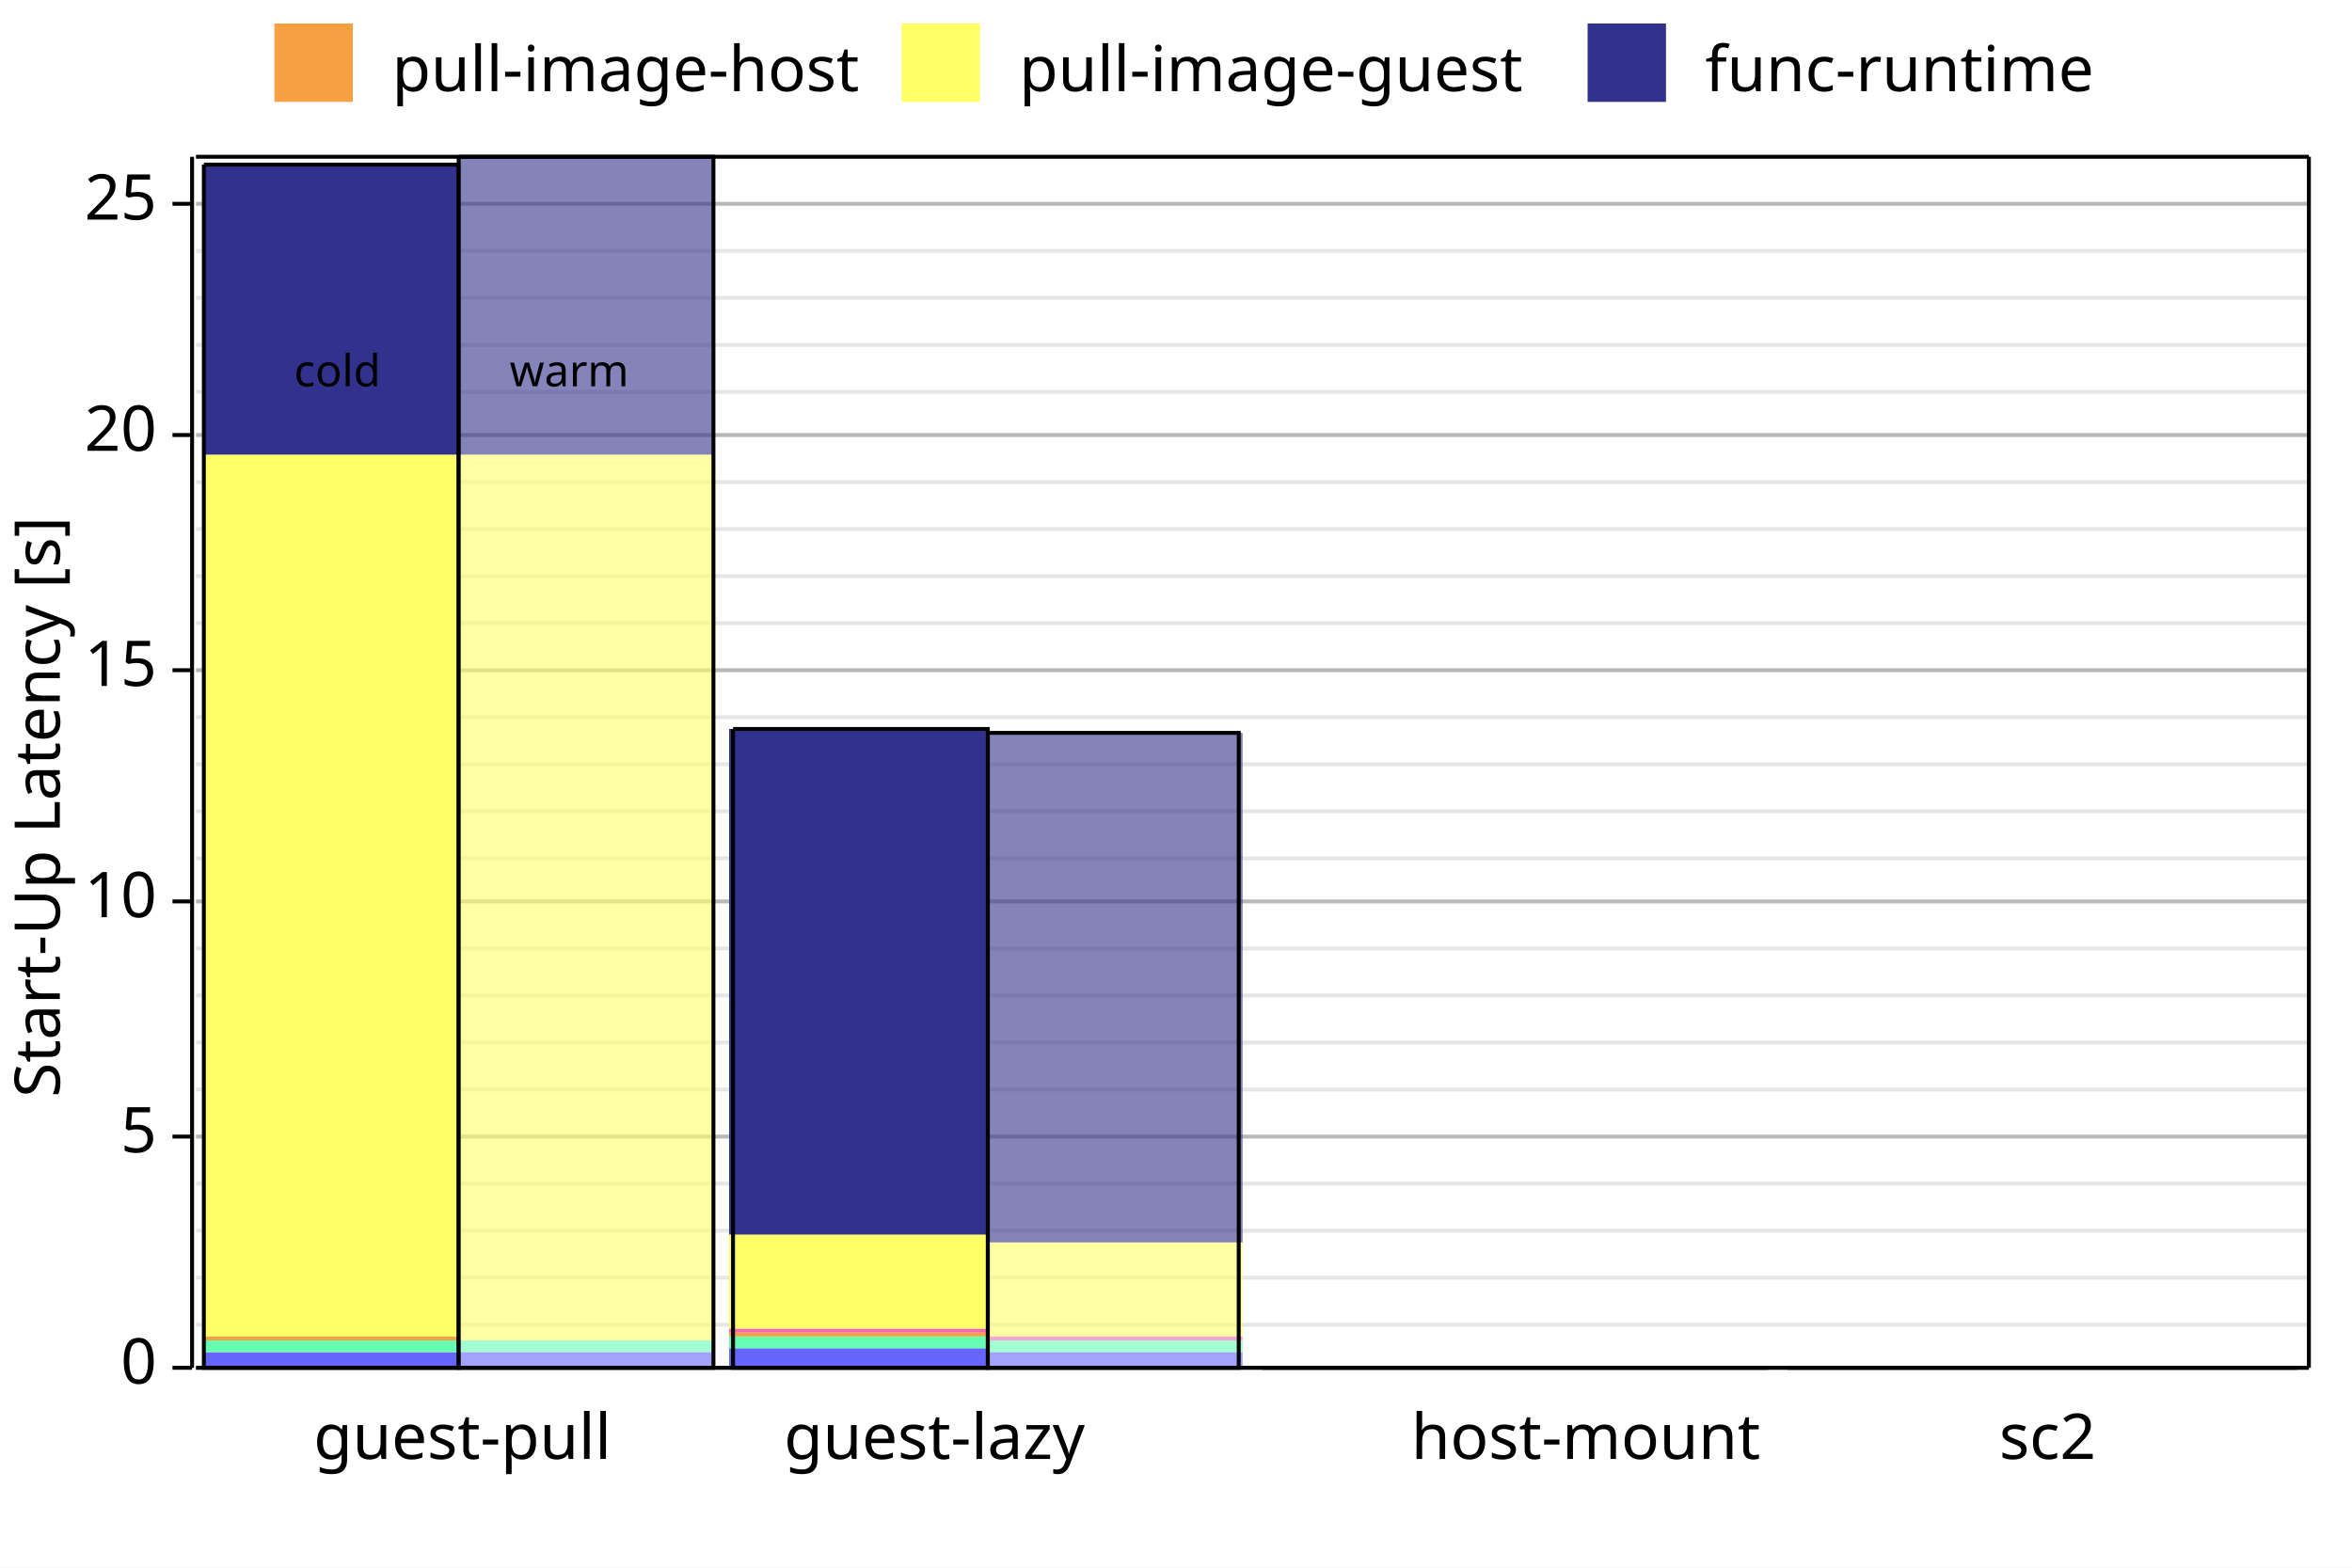
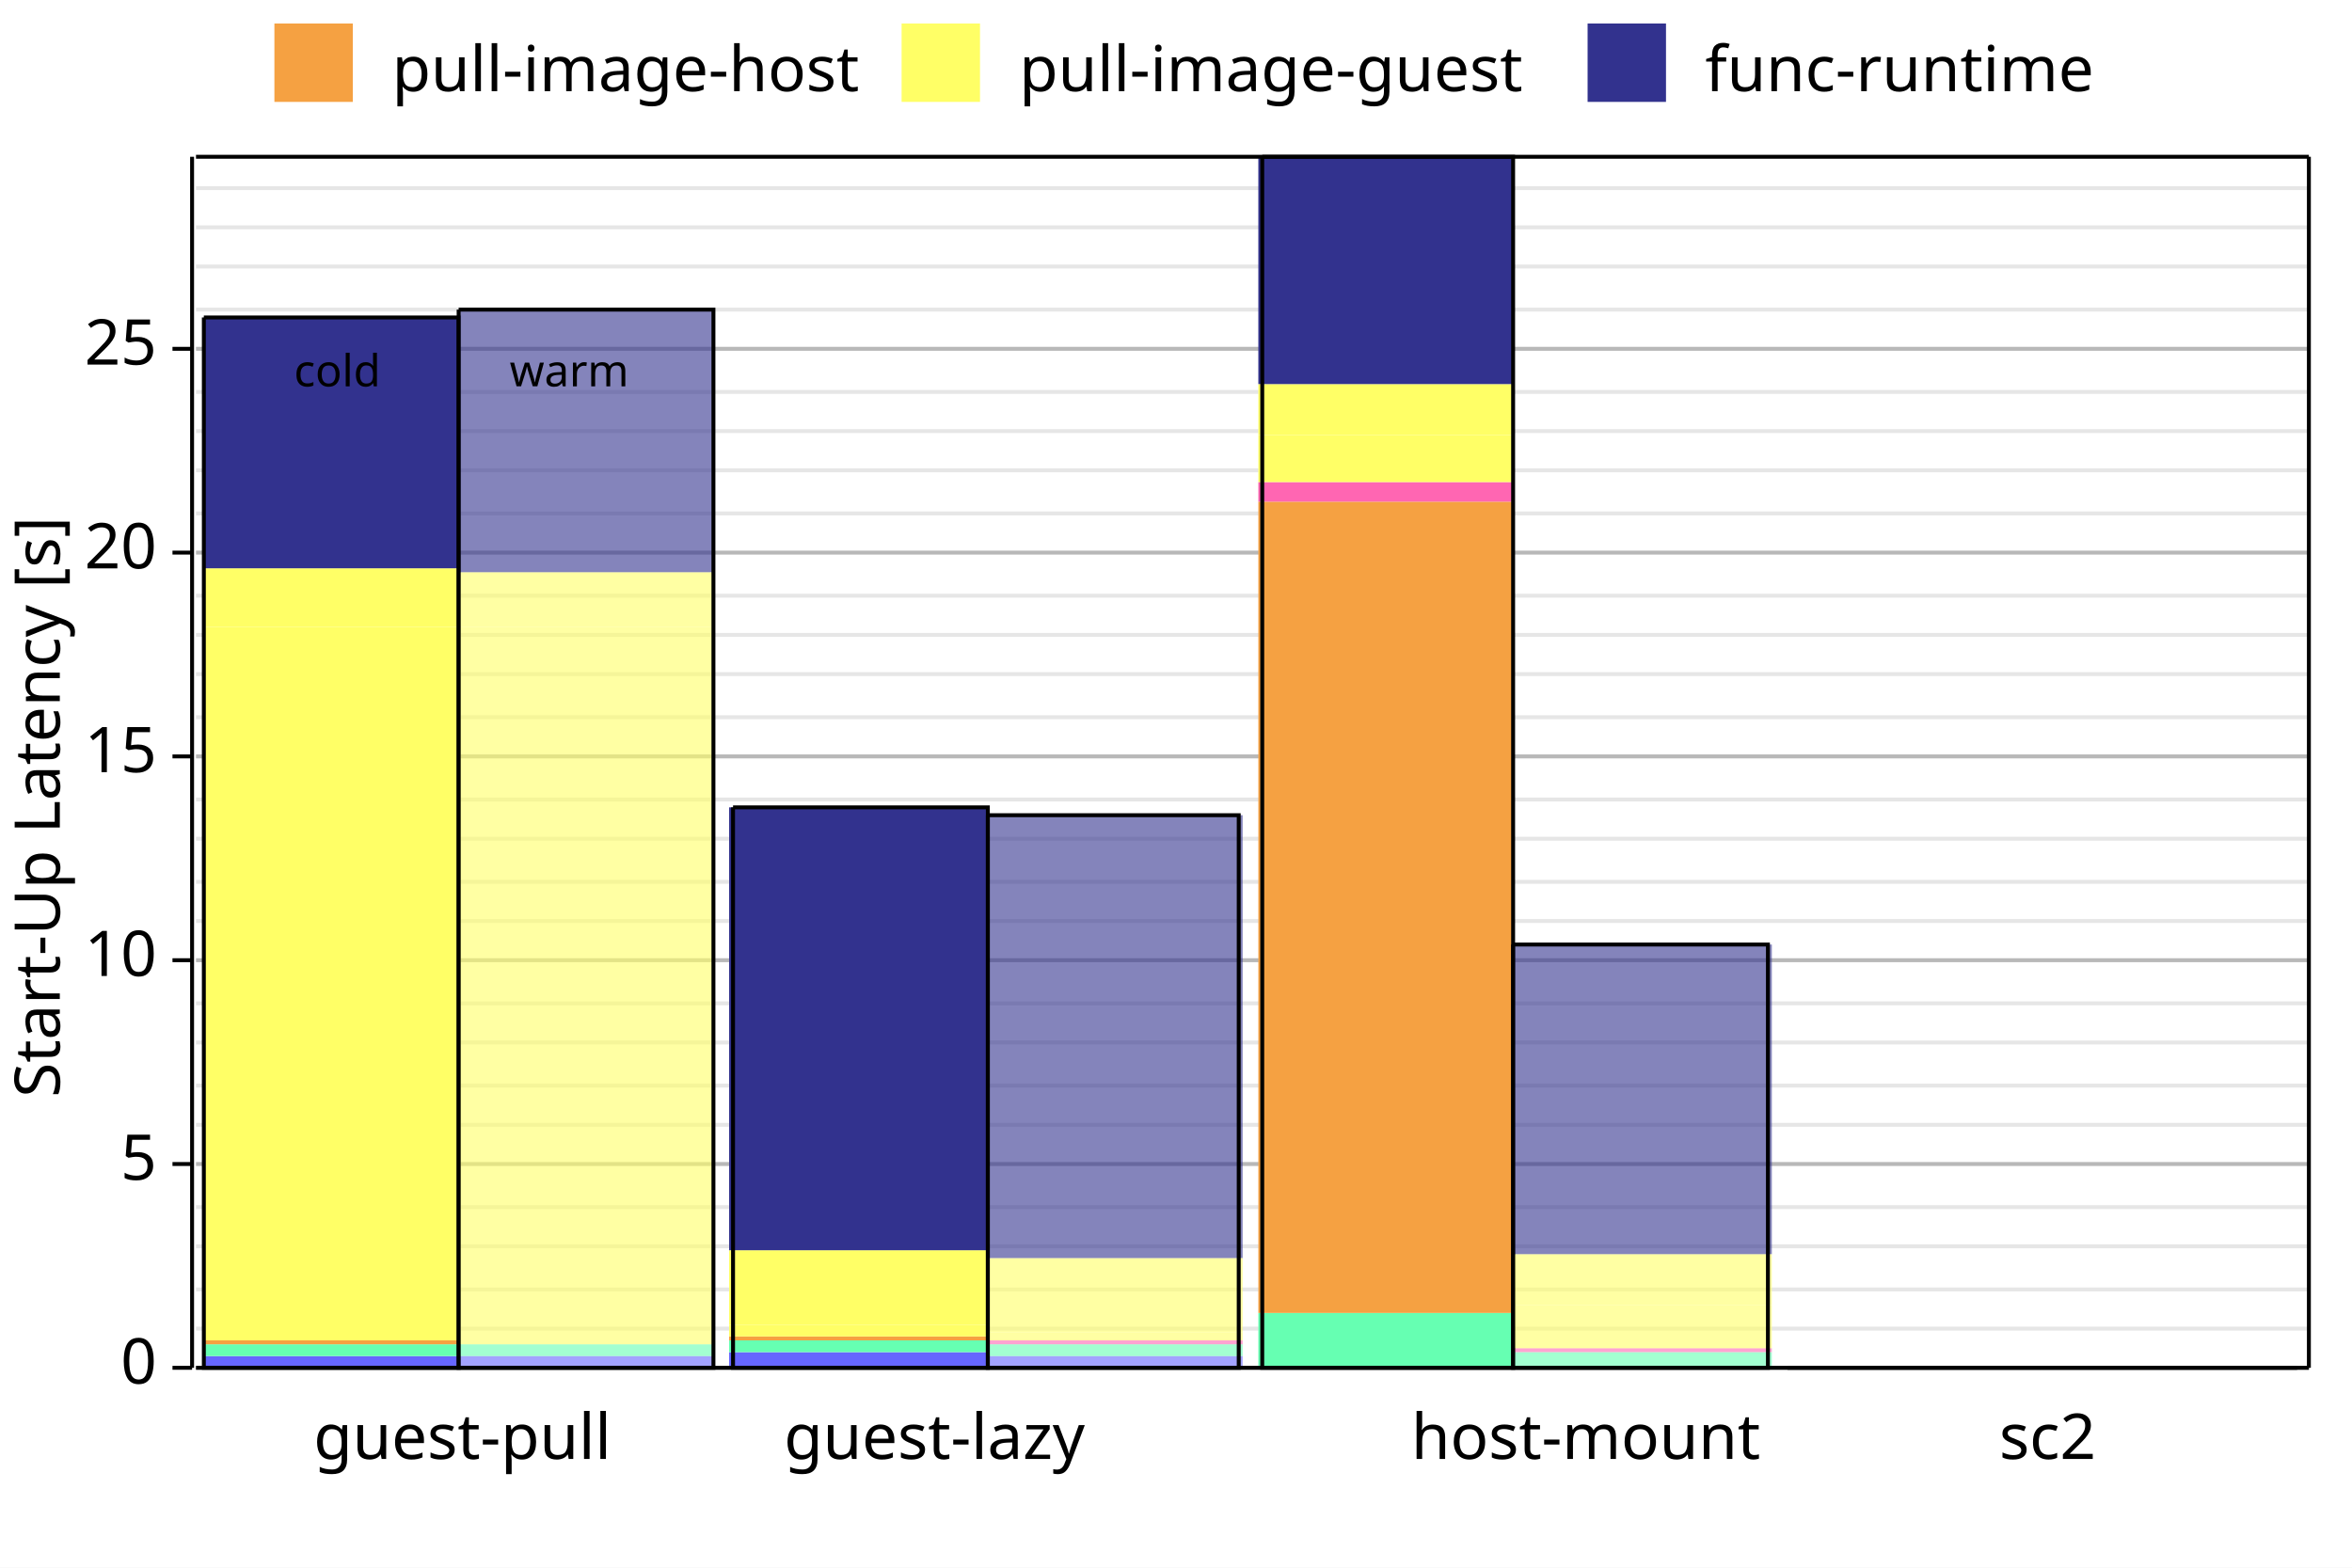
<svg xmlns="http://www.w3.org/2000/svg" width="600" height="400" viewBox="0 0 600 400">
  <rect x="0" y="0" width="600" height="400" opacity="1" fill="#FFFFFF" stroke="none" />
  <line opacity="0.1" stroke="#000000" stroke-width="1" x1="50" y1="349" x2="589" y2="349" />
-   <line opacity="0.1" stroke="#000000" stroke-width="1" x1="50" y1="338" x2="589" y2="338" />
-   <line opacity="0.1" stroke="#000000" stroke-width="1" x1="50" y1="326" x2="589" y2="326" />
-   <line opacity="0.1" stroke="#000000" stroke-width="1" x1="50" y1="314" x2="589" y2="314" />
-   <line opacity="0.1" stroke="#000000" stroke-width="1" x1="50" y1="302" x2="589" y2="302" />
-   <line opacity="0.1" stroke="#000000" stroke-width="1" x1="50" y1="290" x2="589" y2="290" />
-   <line opacity="0.1" stroke="#000000" stroke-width="1" x1="50" y1="278" x2="589" y2="278" />
+   <line opacity="0.1" stroke="#000000" stroke-width="1" x1="50" y1="339" x2="589" y2="339" />
+   <line opacity="0.1" stroke="#000000" stroke-width="1" x1="50" y1="329" x2="589" y2="329" />
+   <line opacity="0.1" stroke="#000000" stroke-width="1" x1="50" y1="318" x2="589" y2="318" />
+   <line opacity="0.1" stroke="#000000" stroke-width="1" x1="50" y1="308" x2="589" y2="308" />
+   <line opacity="0.1" stroke="#000000" stroke-width="1" x1="50" y1="297" x2="589" y2="297" />
+   <line opacity="0.1" stroke="#000000" stroke-width="1" x1="50" y1="287" x2="589" y2="287" />
+   <line opacity="0.1" stroke="#000000" stroke-width="1" x1="50" y1="277" x2="589" y2="277" />
  <line opacity="0.1" stroke="#000000" stroke-width="1" x1="50" y1="266" x2="589" y2="266" />
-   <line opacity="0.1" stroke="#000000" stroke-width="1" x1="50" y1="254" x2="589" y2="254" />
-   <line opacity="0.1" stroke="#000000" stroke-width="1" x1="50" y1="242" x2="589" y2="242" />
-   <line opacity="0.1" stroke="#000000" stroke-width="1" x1="50" y1="230" x2="589" y2="230" />
-   <line opacity="0.1" stroke="#000000" stroke-width="1" x1="50" y1="219" x2="589" y2="219" />
-   <line opacity="0.1" stroke="#000000" stroke-width="1" x1="50" y1="207" x2="589" y2="207" />
-   <line opacity="0.1" stroke="#000000" stroke-width="1" x1="50" y1="195" x2="589" y2="195" />
+   <line opacity="0.1" stroke="#000000" stroke-width="1" x1="50" y1="256" x2="589" y2="256" />
+   <line opacity="0.1" stroke="#000000" stroke-width="1" x1="50" y1="245" x2="589" y2="245" />
+   <line opacity="0.1" stroke="#000000" stroke-width="1" x1="50" y1="235" x2="589" y2="235" />
+   <line opacity="0.1" stroke="#000000" stroke-width="1" x1="50" y1="225" x2="589" y2="225" />
+   <line opacity="0.1" stroke="#000000" stroke-width="1" x1="50" y1="214" x2="589" y2="214" />
+   <line opacity="0.1" stroke="#000000" stroke-width="1" x1="50" y1="204" x2="589" y2="204" />
+   <line opacity="0.1" stroke="#000000" stroke-width="1" x1="50" y1="193" x2="589" y2="193" />
  <line opacity="0.1" stroke="#000000" stroke-width="1" x1="50" y1="183" x2="589" y2="183" />
-   <line opacity="0.1" stroke="#000000" stroke-width="1" x1="50" y1="171" x2="589" y2="171" />
-   <line opacity="0.1" stroke="#000000" stroke-width="1" x1="50" y1="159" x2="589" y2="159" />
-   <line opacity="0.1" stroke="#000000" stroke-width="1" x1="50" y1="147" x2="589" y2="147" />
-   <line opacity="0.1" stroke="#000000" stroke-width="1" x1="50" y1="135" x2="589" y2="135" />
-   <line opacity="0.1" stroke="#000000" stroke-width="1" x1="50" y1="123" x2="589" y2="123" />
-   <line opacity="0.1" stroke="#000000" stroke-width="1" x1="50" y1="111" x2="589" y2="111" />
+   <line opacity="0.1" stroke="#000000" stroke-width="1" x1="50" y1="172" x2="589" y2="172" />
+   <line opacity="0.1" stroke="#000000" stroke-width="1" x1="50" y1="162" x2="589" y2="162" />
+   <line opacity="0.1" stroke="#000000" stroke-width="1" x1="50" y1="152" x2="589" y2="152" />
+   <line opacity="0.1" stroke="#000000" stroke-width="1" x1="50" y1="141" x2="589" y2="141" />
+   <line opacity="0.1" stroke="#000000" stroke-width="1" x1="50" y1="131" x2="589" y2="131" />
+   <line opacity="0.1" stroke="#000000" stroke-width="1" x1="50" y1="120" x2="589" y2="120" />
+   <line opacity="0.1" stroke="#000000" stroke-width="1" x1="50" y1="110" x2="589" y2="110" />
  <line opacity="0.1" stroke="#000000" stroke-width="1" x1="50" y1="100" x2="589" y2="100" />
-   <line opacity="0.1" stroke="#000000" stroke-width="1" x1="50" y1="88" x2="589" y2="88" />
-   <line opacity="0.1" stroke="#000000" stroke-width="1" x1="50" y1="76" x2="589" y2="76" />
-   <line opacity="0.1" stroke="#000000" stroke-width="1" x1="50" y1="64" x2="589" y2="64" />
-   <line opacity="0.1" stroke="#000000" stroke-width="1" x1="50" y1="52" x2="589" y2="52" />
+   <line opacity="0.1" stroke="#000000" stroke-width="1" x1="50" y1="89" x2="589" y2="89" />
+   <line opacity="0.1" stroke="#000000" stroke-width="1" x1="50" y1="79" x2="589" y2="79" />
+   <line opacity="0.1" stroke="#000000" stroke-width="1" x1="50" y1="68" x2="589" y2="68" />
+   <line opacity="0.1" stroke="#000000" stroke-width="1" x1="50" y1="58" x2="589" y2="58" />
+   <line opacity="0.1" stroke="#000000" stroke-width="1" x1="50" y1="48" x2="589" y2="48" />
  <line opacity="0.2" stroke="#000000" stroke-width="1" x1="50" y1="349" x2="589" y2="349" />
-   <line opacity="0.2" stroke="#000000" stroke-width="1" x1="50" y1="290" x2="589" y2="290" />
-   <line opacity="0.2" stroke="#000000" stroke-width="1" x1="50" y1="230" x2="589" y2="230" />
-   <line opacity="0.2" stroke="#000000" stroke-width="1" x1="50" y1="171" x2="589" y2="171" />
-   <line opacity="0.2" stroke="#000000" stroke-width="1" x1="50" y1="111" x2="589" y2="111" />
-   <line opacity="0.2" stroke="#000000" stroke-width="1" x1="50" y1="52" x2="589" y2="52" />
+   <line opacity="0.2" stroke="#000000" stroke-width="1" x1="50" y1="297" x2="589" y2="297" />
+   <line opacity="0.2" stroke="#000000" stroke-width="1" x1="50" y1="245" x2="589" y2="245" />
+   <line opacity="0.2" stroke="#000000" stroke-width="1" x1="50" y1="193" x2="589" y2="193" />
+   <line opacity="0.2" stroke="#000000" stroke-width="1" x1="50" y1="141" x2="589" y2="141" />
+   <line opacity="0.2" stroke="#000000" stroke-width="1" x1="50" y1="89" x2="589" y2="89" />
  <polyline fill="none" opacity="1" stroke="#000000" stroke-width="1" points="49,40 49,349 " />
  <text x="40" y="349" dy="0.5ex" text-anchor="end" font-family="sans-serif" font-size="16.129" opacity="1" fill="#000000">
0
</text>
  <polyline fill="none" opacity="1" stroke="#000000" stroke-width="1" points="44,349 49,349 " />
-   <text x="40" y="290" dy="0.5ex" text-anchor="end" font-family="sans-serif" font-size="16.129" opacity="1" fill="#000000">
+   <text x="40" y="297" dy="0.5ex" text-anchor="end" font-family="sans-serif" font-size="16.129" opacity="1" fill="#000000">
5
</text>
-   <polyline fill="none" opacity="1" stroke="#000000" stroke-width="1" points="44,290 49,290 " />
-   <text x="40" y="230" dy="0.5ex" text-anchor="end" font-family="sans-serif" font-size="16.129" opacity="1" fill="#000000">
+   <polyline fill="none" opacity="1" stroke="#000000" stroke-width="1" points="44,297 49,297 " />
+   <text x="40" y="245" dy="0.5ex" text-anchor="end" font-family="sans-serif" font-size="16.129" opacity="1" fill="#000000">
10
</text>
-   <polyline fill="none" opacity="1" stroke="#000000" stroke-width="1" points="44,230 49,230 " />
-   <text x="40" y="171" dy="0.5ex" text-anchor="end" font-family="sans-serif" font-size="16.129" opacity="1" fill="#000000">
+   <polyline fill="none" opacity="1" stroke="#000000" stroke-width="1" points="44,245 49,245 " />
+   <text x="40" y="193" dy="0.5ex" text-anchor="end" font-family="sans-serif" font-size="16.129" opacity="1" fill="#000000">
15
</text>
-   <polyline fill="none" opacity="1" stroke="#000000" stroke-width="1" points="44,171 49,171 " />
-   <text x="40" y="111" dy="0.5ex" text-anchor="end" font-family="sans-serif" font-size="16.129" opacity="1" fill="#000000">
+   <polyline fill="none" opacity="1" stroke="#000000" stroke-width="1" points="44,193 49,193 " />
+   <text x="40" y="141" dy="0.5ex" text-anchor="end" font-family="sans-serif" font-size="16.129" opacity="1" fill="#000000">
20
</text>
-   <polyline fill="none" opacity="1" stroke="#000000" stroke-width="1" points="44,111 49,111 " />
-   <text x="40" y="52" dy="0.5ex" text-anchor="end" font-family="sans-serif" font-size="16.129" opacity="1" fill="#000000">
+   <polyline fill="none" opacity="1" stroke="#000000" stroke-width="1" points="44,141 49,141 " />
+   <text x="40" y="89" dy="0.5ex" text-anchor="end" font-family="sans-serif" font-size="16.129" opacity="1" fill="#000000">
25
</text>
-   <polyline fill="none" opacity="1" stroke="#000000" stroke-width="1" points="44,52 49,52 " />
+   <polyline fill="none" opacity="1" stroke="#000000" stroke-width="1" points="44,89 49,89 " />
  <text x="3" y="280" dy="0.76em" text-anchor="start" font-family="sans-serif" font-size="16.129" opacity="1" fill="#000000" transform="rotate(270, 3, 280)">
Start-Up Latency [s]
</text>
-   <rect x="52" y="345" width="65" height="4" opacity="1" fill="#6666FF" stroke="none" />
-   <rect x="186" y="344" width="66" height="5" opacity="1" fill="#6666FF" stroke="none" />
+   <rect x="52" y="346" width="65" height="3" opacity="1" fill="#6666FF" stroke="none" />
+   <rect x="186" y="345" width="66" height="4" opacity="1" fill="#6666FF" stroke="none" />
  <rect x="321" y="349" width="65" height="0" opacity="1" fill="#6666FF" stroke="none" />
  <rect x="456" y="349" width="65" height="0" opacity="1" fill="#6666FF" stroke="none" />
-   <rect x="52" y="342" width="65" height="3" opacity="1" fill="#66FFB2" stroke="none" />
-   <rect x="186" y="341" width="66" height="3" opacity="1" fill="#66FFB2" stroke="none" />
-   <rect x="321" y="349" width="65" height="0" opacity="1" fill="#66FFB2" stroke="none" />
+   <rect x="52" y="343" width="65" height="3" opacity="1" fill="#66FFB2" stroke="none" />
+   <rect x="186" y="342" width="66" height="3" opacity="1" fill="#66FFB2" stroke="none" />
+   <rect x="321" y="335" width="65" height="14" opacity="1" fill="#66FFB2" stroke="none" />
  <rect x="456" y="349" width="65" height="0" opacity="1" fill="#66FFB2" stroke="none" />
-   <rect x="52" y="341" width="65" height="1" opacity="1" fill="#F5A142" stroke="none" />
-   <rect x="186" y="340" width="66" height="1" opacity="1" fill="#F5A142" stroke="none" />
-   <rect x="321" y="349" width="65" height="0" opacity="1" fill="#F5A142" stroke="none" />
+   <rect x="52" y="342" width="65" height="1" opacity="1" fill="#F5A142" stroke="none" />
+   <rect x="186" y="341" width="66" height="1" opacity="1" fill="#F5A142" stroke="none" />
+   <rect x="321" y="128" width="65" height="207" opacity="1" fill="#F5A142" stroke="none" />
  <rect x="456" y="349" width="65" height="0" opacity="1" fill="#F5A142" stroke="none" />
-   <rect x="52" y="341" width="65" height="0" opacity="1" fill="#FF66B2" stroke="none" />
-   <rect x="186" y="340" width="66" height="0" opacity="1" fill="#FF66B2" stroke="none" />
-   <rect x="321" y="349" width="65" height="0" opacity="1" fill="#FF66B2" stroke="none" />
+   <rect x="52" y="342" width="65" height="0" opacity="1" fill="#FF66B2" stroke="none" />
+   <rect x="186" y="341" width="66" height="0" opacity="1" fill="#FF66B2" stroke="none" />
+   <rect x="321" y="126" width="65" height="2" opacity="1" fill="#FF66B2" stroke="none" />
  <rect x="456" y="349" width="65" height="0" opacity="1" fill="#FF66B2" stroke="none" />
-   <rect x="52" y="341" width="65" height="0" opacity="1" fill="#FF66B2" stroke="none" />
-   <rect x="186" y="339" width="66" height="1" opacity="1" fill="#FF66B2" stroke="none" />
-   <rect x="321" y="349" width="65" height="0" opacity="1" fill="#FF66B2" stroke="none" />
+   <rect x="52" y="342" width="65" height="0" opacity="1" fill="#FF66B2" stroke="none" />
+   <rect x="186" y="341" width="66" height="0" opacity="1" fill="#FF66B2" stroke="none" />
+   <rect x="321" y="123" width="65" height="3" opacity="1" fill="#FF66B2" stroke="none" />
  <rect x="456" y="349" width="65" height="0" opacity="1" fill="#FF66B2" stroke="none" />
-   <rect x="52" y="132" width="65" height="209" opacity="1" fill="#FFFF66" stroke="none" />
-   <rect x="186" y="336" width="66" height="3" opacity="1" fill="#FFFF66" stroke="none" />
-   <rect x="321" y="349" width="65" height="0" opacity="1" fill="#FFFF66" stroke="none" />
+   <rect x="52" y="160" width="65" height="182" opacity="1" fill="#FFFF66" stroke="none" />
+   <rect x="186" y="338" width="66" height="3" opacity="1" fill="#FFFF66" stroke="none" />
+   <rect x="321" y="111" width="65" height="12" opacity="1" fill="#FFFF66" stroke="none" />
  <rect x="456" y="349" width="65" height="0" opacity="1" fill="#FFFF66" stroke="none" />
-   <rect x="52" y="116" width="65" height="16" opacity="1" fill="#FFFF66" stroke="none" />
-   <rect x="186" y="315" width="66" height="21" opacity="1" fill="#FFFF66" stroke="none" />
-   <rect x="321" y="349" width="65" height="0" opacity="1" fill="#FFFF66" stroke="none" />
+   <rect x="52" y="145" width="65" height="15" opacity="1" fill="#FFFF66" stroke="none" />
+   <rect x="186" y="319" width="66" height="19" opacity="1" fill="#FFFF66" stroke="none" />
+   <rect x="321" y="98" width="65" height="13" opacity="1" fill="#FFFF66" stroke="none" />
  <rect x="456" y="349" width="65" height="0" opacity="1" fill="#FFFF66" stroke="none" />
-   <rect x="52" y="42" width="65" height="74" opacity="1" fill="#32328E" stroke="none" />
-   <rect x="186" y="186" width="66" height="129" opacity="1" fill="#32328E" stroke="none" />
-   <rect x="321" y="349" width="65" height="0" opacity="1" fill="#32328E" stroke="none" />
+   <rect x="52" y="81" width="65" height="64" opacity="1" fill="#32328E" stroke="none" />
+   <rect x="186" y="206" width="66" height="113" opacity="1" fill="#32328E" stroke="none" />
+   <rect x="321" y="40" width="65" height="58" opacity="1" fill="#32328E" stroke="none" />
  <rect x="456" y="349" width="65" height="0" opacity="1" fill="#32328E" stroke="none" />
-   <polyline fill="none" opacity="1" stroke="#000000" stroke-width="1" points="52,42 117,42 117,349 52,349 52,42 " />
-   <polyline fill="none" opacity="1" stroke="#000000" stroke-width="1" points="187,186 252,186 252,349 187,349 187,186 " />
-   <polyline fill="none" opacity="1" stroke="#000000" stroke-width="1" points="322,349 386,349 386,349 322,349 322,349 " />
+   <polyline fill="none" opacity="1" stroke="#000000" stroke-width="1" points="52,81 117,81 117,349 52,349 52,81 " />
+   <polyline fill="none" opacity="1" stroke="#000000" stroke-width="1" points="187,206 252,206 252,349 187,349 187,206 " />
+   <polyline fill="none" opacity="1" stroke="#000000" stroke-width="1" points="322,40 386,40 386,349 322,349 322,40 " />
  <polyline fill="none" opacity="1" stroke="#000000" stroke-width="1" points="456,349 521,349 521,349 456,349 456,349 " />
-   <rect x="117" y="345" width="65" height="4" opacity="0.6" fill="#6666FF" stroke="none" />
-   <rect x="252" y="345" width="65" height="4" opacity="0.6" fill="#6666FF" stroke="none" />
+   <rect x="117" y="346" width="65" height="3" opacity="0.6" fill="#6666FF" stroke="none" />
+   <rect x="252" y="346" width="65" height="3" opacity="0.6" fill="#6666FF" stroke="none" />
  <rect x="386" y="349" width="66" height="0" opacity="0.6" fill="#6666FF" stroke="none" />
  <rect x="521" y="349" width="66" height="0" opacity="0.6" fill="#6666FF" stroke="none" />
-   <rect x="117" y="342" width="65" height="3" opacity="0.6" fill="#66FFB2" stroke="none" />
-   <rect x="252" y="342" width="65" height="3" opacity="0.6" fill="#66FFB2" stroke="none" />
-   <rect x="386" y="349" width="66" height="0" opacity="0.6" fill="#66FFB2" stroke="none" />
+   <rect x="117" y="343" width="65" height="3" opacity="0.6" fill="#66FFB2" stroke="none" />
+   <rect x="252" y="343" width="65" height="3" opacity="0.6" fill="#66FFB2" stroke="none" />
+   <rect x="386" y="345" width="66" height="4" opacity="0.6" fill="#66FFB2" stroke="none" />
  <rect x="521" y="349" width="66" height="0" opacity="0.6" fill="#66FFB2" stroke="none" />
-   <rect x="117" y="342" width="65" height="0" opacity="0.6" fill="#F5A142" stroke="none" />
-   <rect x="252" y="342" width="65" height="0" opacity="0.6" fill="#F5A142" stroke="none" />
-   <rect x="386" y="349" width="66" height="0" opacity="0.6" fill="#F5A142" stroke="none" />
+   <rect x="117" y="343" width="65" height="0" opacity="0.6" fill="#F5A142" stroke="none" />
+   <rect x="252" y="343" width="65" height="0" opacity="0.6" fill="#F5A142" stroke="none" />
+   <rect x="386" y="345" width="66" height="0" opacity="0.6" fill="#F5A142" stroke="none" />
  <rect x="521" y="349" width="66" height="0" opacity="0.6" fill="#F5A142" stroke="none" />
-   <rect x="117" y="342" width="65" height="0" opacity="0.6" fill="#FF66B2" stroke="none" />
-   <rect x="252" y="342" width="65" height="0" opacity="0.6" fill="#FF66B2" stroke="none" />
-   <rect x="386" y="349" width="66" height="0" opacity="0.6" fill="#FF66B2" stroke="none" />
+   <rect x="117" y="343" width="65" height="0" opacity="0.6" fill="#FF66B2" stroke="none" />
+   <rect x="252" y="343" width="65" height="0" opacity="0.6" fill="#FF66B2" stroke="none" />
+   <rect x="386" y="344" width="66" height="1" opacity="0.6" fill="#FF66B2" stroke="none" />
  <rect x="521" y="349" width="66" height="0" opacity="0.6" fill="#FF66B2" stroke="none" />
-   <rect x="117" y="342" width="65" height="0" opacity="0.6" fill="#FF66B2" stroke="none" />
-   <rect x="252" y="341" width="65" height="1" opacity="0.6" fill="#FF66B2" stroke="none" />
-   <rect x="386" y="349" width="66" height="0" opacity="0.6" fill="#FF66B2" stroke="none" />
+   <rect x="117" y="343" width="65" height="0" opacity="0.6" fill="#FF66B2" stroke="none" />
+   <rect x="252" y="342" width="65" height="1" opacity="0.6" fill="#FF66B2" stroke="none" />
+   <rect x="386" y="344" width="66" height="0" opacity="0.6" fill="#FF66B2" stroke="none" />
  <rect x="521" y="349" width="66" height="0" opacity="0.6" fill="#FF66B2" stroke="none" />
-   <rect x="117" y="133" width="65" height="209" opacity="0.6" fill="#FFFF66" stroke="none" />
-   <rect x="252" y="338" width="65" height="3" opacity="0.6" fill="#FFFF66" stroke="none" />
-   <rect x="386" y="349" width="66" height="0" opacity="0.6" fill="#FFFF66" stroke="none" />
+   <rect x="117" y="160" width="65" height="183" opacity="0.6" fill="#FFFF66" stroke="none" />
+   <rect x="252" y="340" width="65" height="2" opacity="0.6" fill="#FFFF66" stroke="none" />
+   <rect x="386" y="333" width="66" height="11" opacity="0.6" fill="#FFFF66" stroke="none" />
  <rect x="521" y="349" width="66" height="0" opacity="0.6" fill="#FFFF66" stroke="none" />
-   <rect x="117" y="116" width="65" height="17" opacity="0.6" fill="#FFFF66" stroke="none" />
-   <rect x="252" y="317" width="65" height="21" opacity="0.6" fill="#FFFF66" stroke="none" />
-   <rect x="386" y="349" width="66" height="0" opacity="0.6" fill="#FFFF66" stroke="none" />
+   <rect x="117" y="146" width="65" height="14" opacity="0.6" fill="#FFFF66" stroke="none" />
+   <rect x="252" y="321" width="65" height="19" opacity="0.6" fill="#FFFF66" stroke="none" />
+   <rect x="386" y="320" width="66" height="13" opacity="0.6" fill="#FFFF66" stroke="none" />
  <rect x="521" y="349" width="66" height="0" opacity="0.6" fill="#FFFF66" stroke="none" />
-   <rect x="117" y="40" width="65" height="76" opacity="0.6" fill="#32328E" stroke="none" />
-   <rect x="252" y="187" width="65" height="130" opacity="0.6" fill="#32328E" stroke="none" />
-   <rect x="386" y="349" width="66" height="0" opacity="0.6" fill="#32328E" stroke="none" />
+   <rect x="117" y="79" width="65" height="67" opacity="0.6" fill="#32328E" stroke="none" />
+   <rect x="252" y="208" width="65" height="113" opacity="0.6" fill="#32328E" stroke="none" />
+   <rect x="386" y="241" width="66" height="79" opacity="0.6" fill="#32328E" stroke="none" />
  <rect x="521" y="349" width="66" height="0" opacity="0.6" fill="#32328E" stroke="none" />
-   <polyline fill="none" opacity="1" stroke="#000000" stroke-width="1" points="117,40 182,40 182,349 117,349 117,40 " />
-   <polyline fill="none" opacity="1" stroke="#000000" stroke-width="1" points="252,187 316,187 316,349 252,349 252,187 " />
-   <polyline fill="none" opacity="1" stroke="#000000" stroke-width="1" points="386,349 451,349 451,349 386,349 386,349 " />
+   <polyline fill="none" opacity="1" stroke="#000000" stroke-width="1" points="117,79 182,79 182,349 117,349 117,79 " />
+   <polyline fill="none" opacity="1" stroke="#000000" stroke-width="1" points="252,208 316,208 316,349 252,349 252,208 " />
+   <polyline fill="none" opacity="1" stroke="#000000" stroke-width="1" points="386,241 451,241 451,349 386,349 386,241 " />
  <polyline fill="none" opacity="1" stroke="#000000" stroke-width="1" points="521,349 586,349 586,349 521,349 521,349 " />
  <polyline fill="none" opacity="1" stroke="#000000" stroke-width="1" points="50,40 589,40 " />
  <polyline fill="none" opacity="1" stroke="#000000" stroke-width="1" points="589,349 589,40 " />
  <polyline fill="none" opacity="1" stroke="#000000" stroke-width="1" points="50,349 589,349 " />
  <text x="80" y="360" dy="0.76em" text-anchor="start" font-family="sans-serif" font-size="16.129" opacity="1" fill="#000000">
guest-pull
</text>
  <text x="200" y="360" dy="0.76em" text-anchor="start" font-family="sans-serif" font-size="16.129" opacity="1" fill="#000000">
guest-lazy
</text>
  <text x="360" y="360" dy="0.76em" text-anchor="start" font-family="sans-serif" font-size="16.129" opacity="1" fill="#000000">
host-mount
</text>
  <text x="510" y="360" dy="0.76em" text-anchor="start" font-family="sans-serif" font-size="16.129" opacity="1" fill="#000000">
sc2
</text>
  <rect x="70" y="6" width="20" height="20" opacity="1" fill="#F5A142" stroke="none" />
  <text x="100" y="11" dy="0.76em" text-anchor="start" font-family="sans-serif" font-size="16.129" opacity="1" fill="#000000">
pull-image-host
</text>
  <rect x="230" y="6" width="20" height="20" opacity="1" fill="#FFFF66" stroke="none" />
  <text x="260" y="11" dy="0.76em" text-anchor="start" font-family="sans-serif" font-size="16.129" opacity="1" fill="#000000">
pull-image-guest
</text>
  <rect x="405" y="6" width="20" height="20" opacity="1" fill="#32328E" stroke="none" />
  <text x="435" y="11" dy="0.76em" text-anchor="start" font-family="sans-serif" font-size="16.129" opacity="1" fill="#000000">
func-runtime
</text>
  <text x="75" y="90" dy="0.76em" text-anchor="start" font-family="sans-serif" font-size="11.29" opacity="1" fill="#000000">
cold
</text>
  <text x="130" y="90" dy="0.76em" text-anchor="start" font-family="sans-serif" font-size="11.29" opacity="1" fill="#000000">
warm
</text>
</svg>
